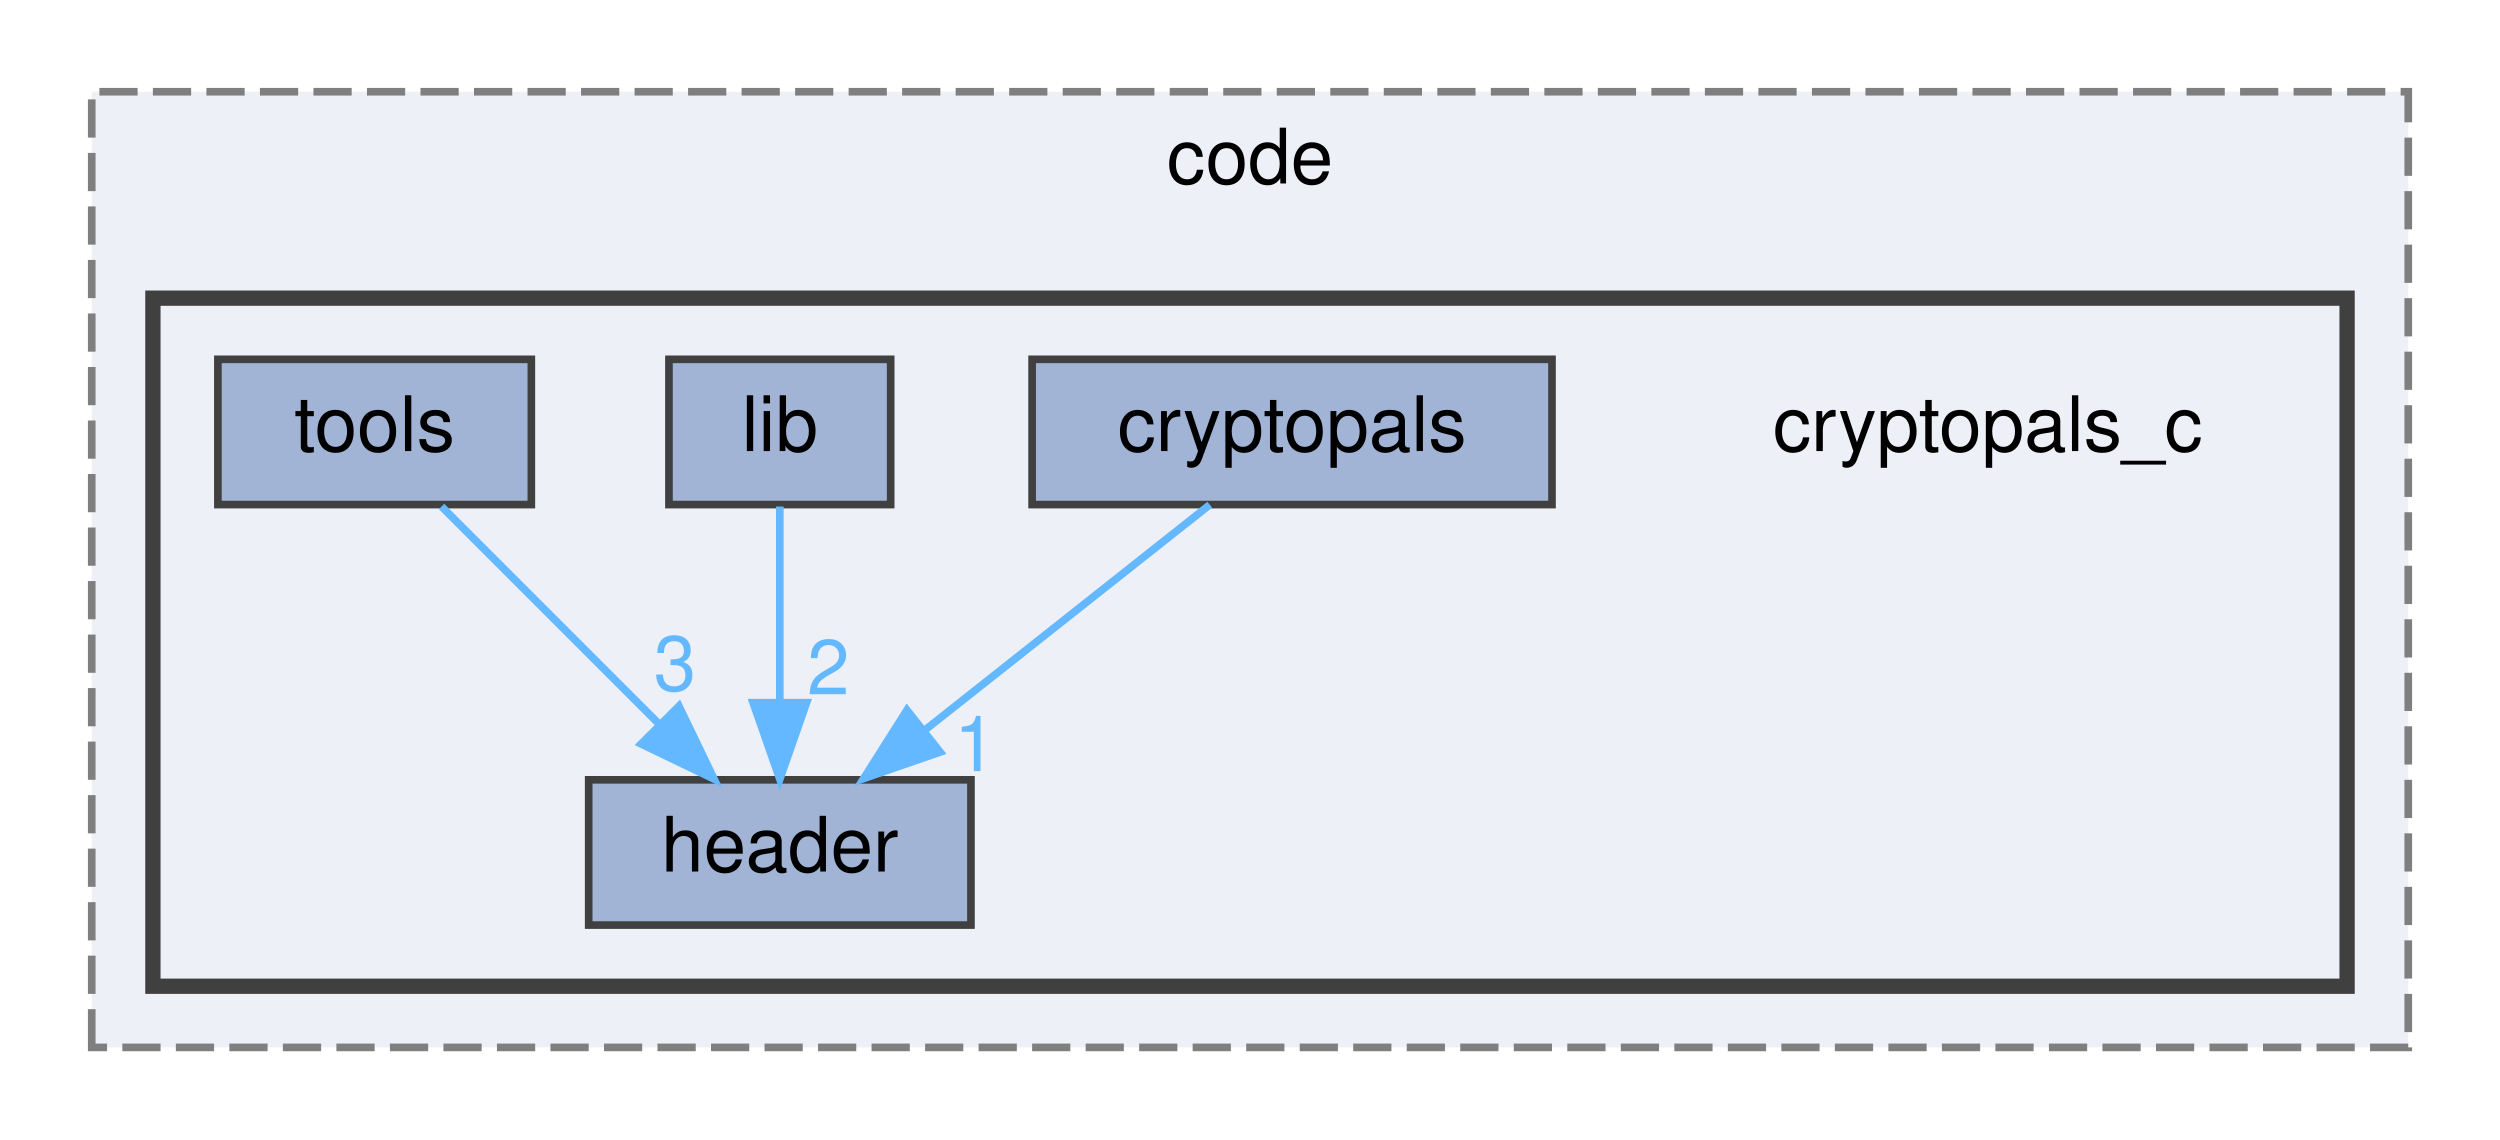
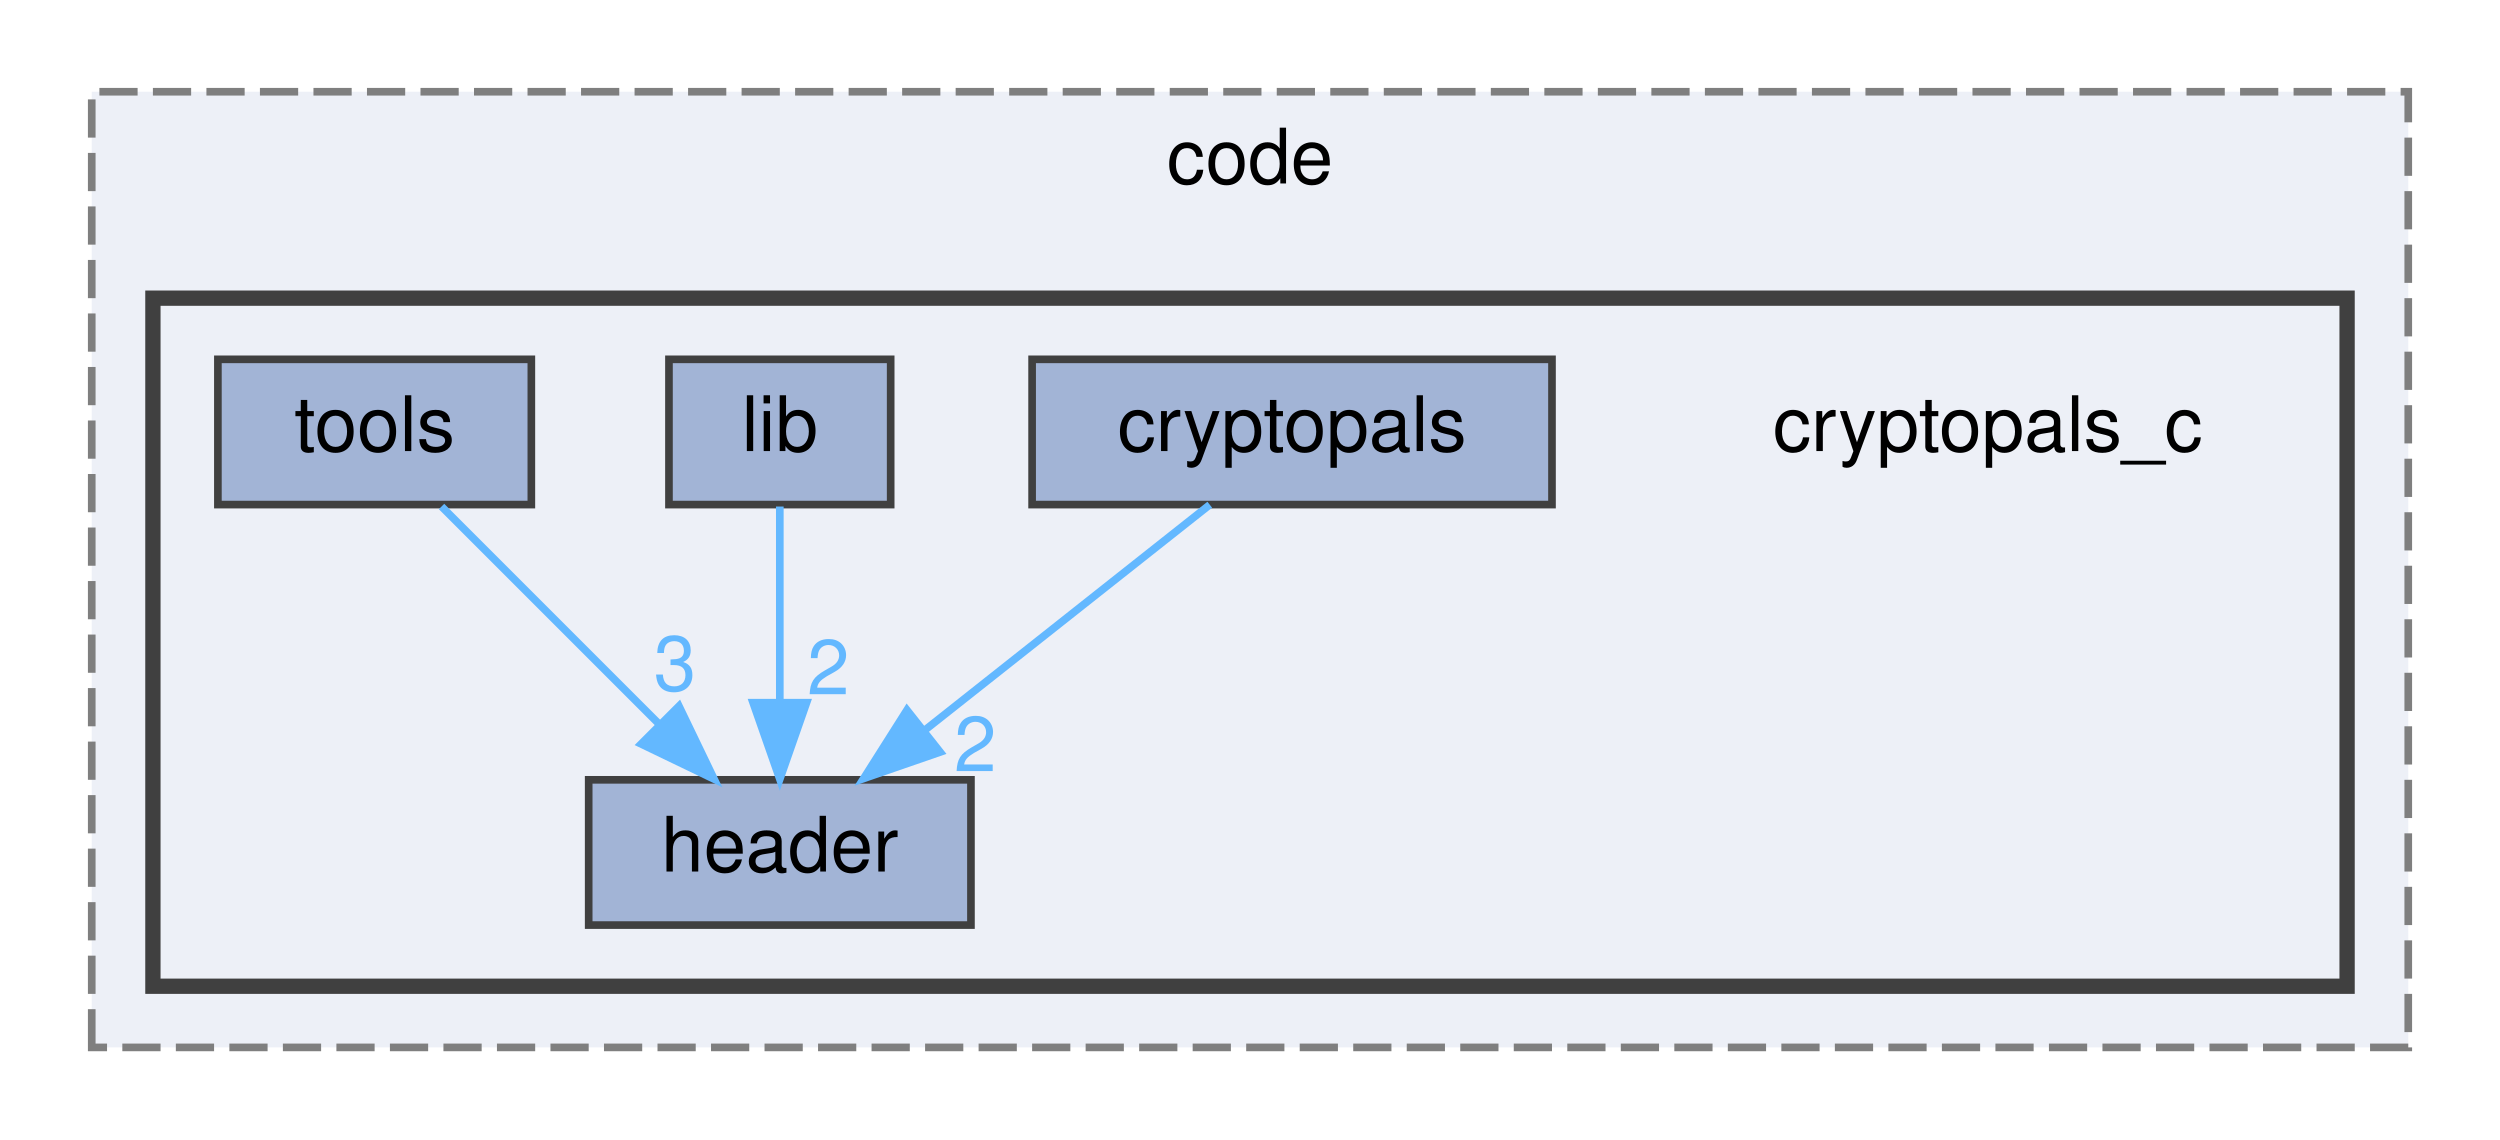
<svg xmlns="http://www.w3.org/2000/svg" xmlns:xlink="http://www.w3.org/1999/xlink" width="327pt" height="149pt" viewBox="0.00 0.00 327.00 149.00">
  <g id="graph0" class="graph" transform="scale(1 1) rotate(0) translate(4 145)">
    <g id="clust1" class="cluster">
      <g id="a_clust1">
        <a xlink:href="dir_944f3bd81846341cb5efa0a14a76684e.html" target="_top" xlink:title="code">
          <polygon fill="#edf0f7" stroke="#7f7f7f" stroke-dasharray="5,2" points="8,-8 8,-133 311,-133 311,-8 8,-8" />
          <text text-anchor="middle" x="159.5" y="-121" font-family="Helvetica,sans-Serif" font-size="10.00">code</text>
        </a>
      </g>
    </g>
    <g id="clust2" class="cluster">
      <g id="a_clust2">
        <a xlink:href="dir_1a96690517657eee7ed31dd6d1803d2f.html" target="_top">
          <polygon fill="#edf0f7" stroke="#404040" stroke-width="2" points="16,-16 16,-106 303,-106 303,-16 16,-16" />
        </a>
      </g>
    </g>
    <g id="node1" class="node">
      <text text-anchor="middle" x="256" y="-86" font-family="Helvetica,sans-Serif" font-size="10.00">cryptopals_c</text>
    </g>
    <g id="node2" class="node">
      <g id="a_node2">
        <a xlink:href="dir_6149521dc82b45714555fc2556c9f2cb.html" target="_top" xlink:title="cryptopals">
          <polygon fill="#a2b4d6" stroke="#404040" points="199,-98 131,-98 131,-79 199,-79 199,-98" />
          <text text-anchor="middle" x="165" y="-86" font-family="Helvetica,sans-Serif" font-size="10.00">cryptopals</text>
        </a>
      </g>
    </g>
    <g id="node3" class="node">
      <g id="a_node3">
        <a xlink:href="dir_a4e195b5c7b178d33891eba0dfba318c.html" target="_top" xlink:title="header">
          <polygon fill="#a2b4d6" stroke="#404040" points="123,-43 73,-43 73,-24 123,-24 123,-43" />
          <text text-anchor="middle" x="98" y="-31" font-family="Helvetica,sans-Serif" font-size="10.00">header</text>
        </a>
      </g>
    </g>
    <g id="edge1" class="edge">
      <g id="a_edge1">
        <a xlink:href="dir_000001_000003.html" target="_top">
          <path fill="none" stroke="#63b8ff" d="M154.24,-78.98C144.23,-71.07 129.11,-59.11 117.07,-49.58" />
          <polygon fill="#63b8ff" stroke="#63b8ff" points="118.97,-46.63 108.96,-43.17 114.63,-52.12 118.97,-46.63" />
        </a>
      </g>
      <g id="a_edge1-headlabel">
-         <a xlink:href="dir_000001_000003.html" target="_top" xlink:title="1">
-           <text text-anchor="middle" x="123.56" y="-44.13" font-family="Helvetica,sans-Serif" font-size="10.00" fill="#63b8ff">1</text>
+         <a xlink:href="dir_000001_000003.html" target="_top" xlink:title="2">
+           <text text-anchor="middle" x="123.56" y="-44.13" font-family="Helvetica,sans-Serif" font-size="10.00" fill="#63b8ff">2</text>
        </a>
      </g>
    </g>
    <g id="node4" class="node">
      <g id="a_node4">
        <a xlink:href="dir_afc79a8a30b8efcc7372a6e6d3118f7e.html" target="_top" xlink:title="lib">
          <polygon fill="#a2b4d6" stroke="#404040" points="112.5,-98 83.5,-98 83.5,-79 112.5,-79 112.5,-98" />
          <text text-anchor="middle" x="98" y="-86" font-family="Helvetica,sans-Serif" font-size="10.00">lib</text>
        </a>
      </g>
    </g>
    <g id="edge2" class="edge">
      <g id="a_edge2">
        <a xlink:href="dir_000006_000003.html" target="_top">
          <path fill="none" stroke="#63b8ff" d="M98,-78.75C98,-71.8 98,-61.85 98,-53.13" />
          <polygon fill="#63b8ff" stroke="#63b8ff" points="101.5,-53.09 98,-43.09 94.5,-53.09 101.5,-53.09" />
        </a>
      </g>
      <g id="a_edge2-headlabel">
        <a xlink:href="dir_000006_000003.html" target="_top" xlink:title="2">
          <text text-anchor="middle" x="104.34" y="-54.18" font-family="Helvetica,sans-Serif" font-size="10.00" fill="#63b8ff">2</text>
        </a>
      </g>
    </g>
    <g id="node5" class="node">
      <g id="a_node5">
        <a xlink:href="dir_340fc605eaea3df7e8deea28233ea7f2.html" target="_top" xlink:title="tools">
          <polygon fill="#a2b4d6" stroke="#404040" points="65.5,-98 24.5,-98 24.5,-79 65.5,-79 65.5,-98" />
          <text text-anchor="middle" x="45" y="-86" font-family="Helvetica,sans-Serif" font-size="10.00">tools</text>
        </a>
      </g>
    </g>
    <g id="edge3" class="edge">
      <g id="a_edge3">
        <a xlink:href="dir_000007_000003.html" target="_top">
          <path fill="none" stroke="#63b8ff" d="M53.75,-78.75C61.47,-71.03 72.9,-59.6 82.22,-50.28" />
          <polygon fill="#63b8ff" stroke="#63b8ff" points="84.81,-52.64 89.41,-43.09 79.86,-47.69 84.81,-52.64" />
        </a>
      </g>
      <g id="a_edge3-headlabel">
        <a xlink:href="dir_000007_000003.html" target="_top" xlink:title="3">
          <text text-anchor="middle" x="84.28" y="-54.68" font-family="Helvetica,sans-Serif" font-size="10.00" fill="#63b8ff">3</text>
        </a>
      </g>
    </g>
  </g>
</svg>
